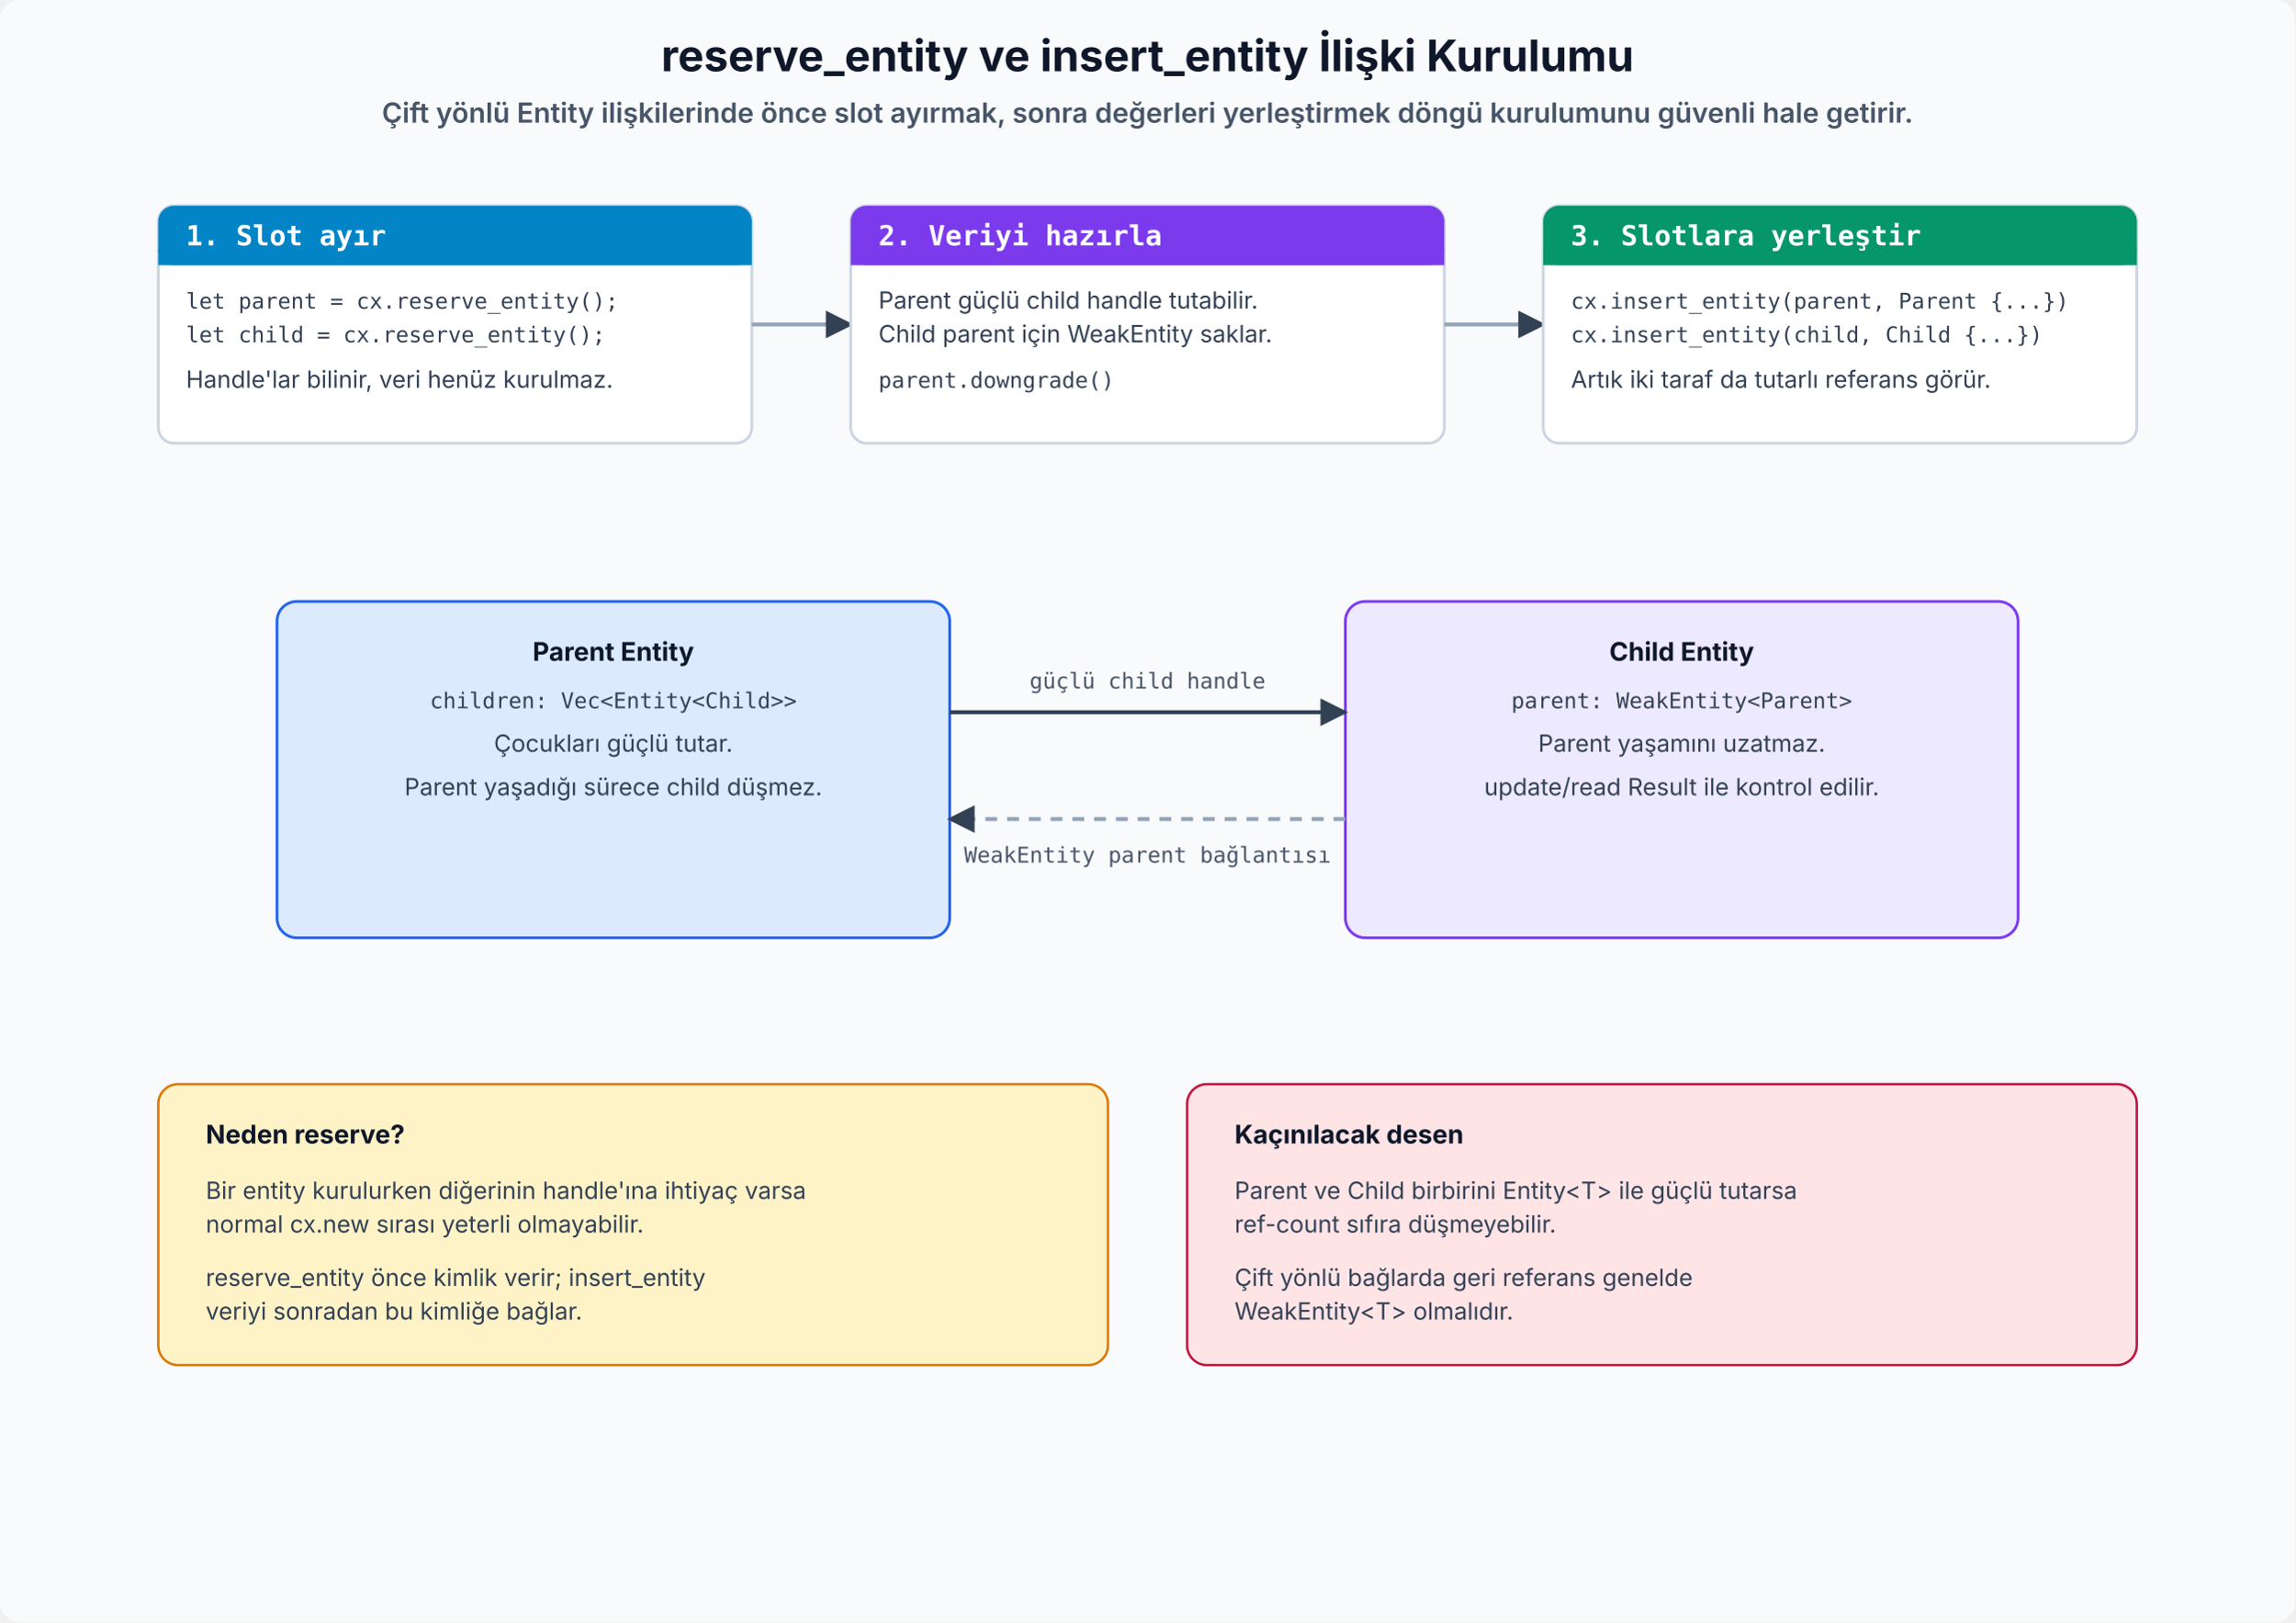
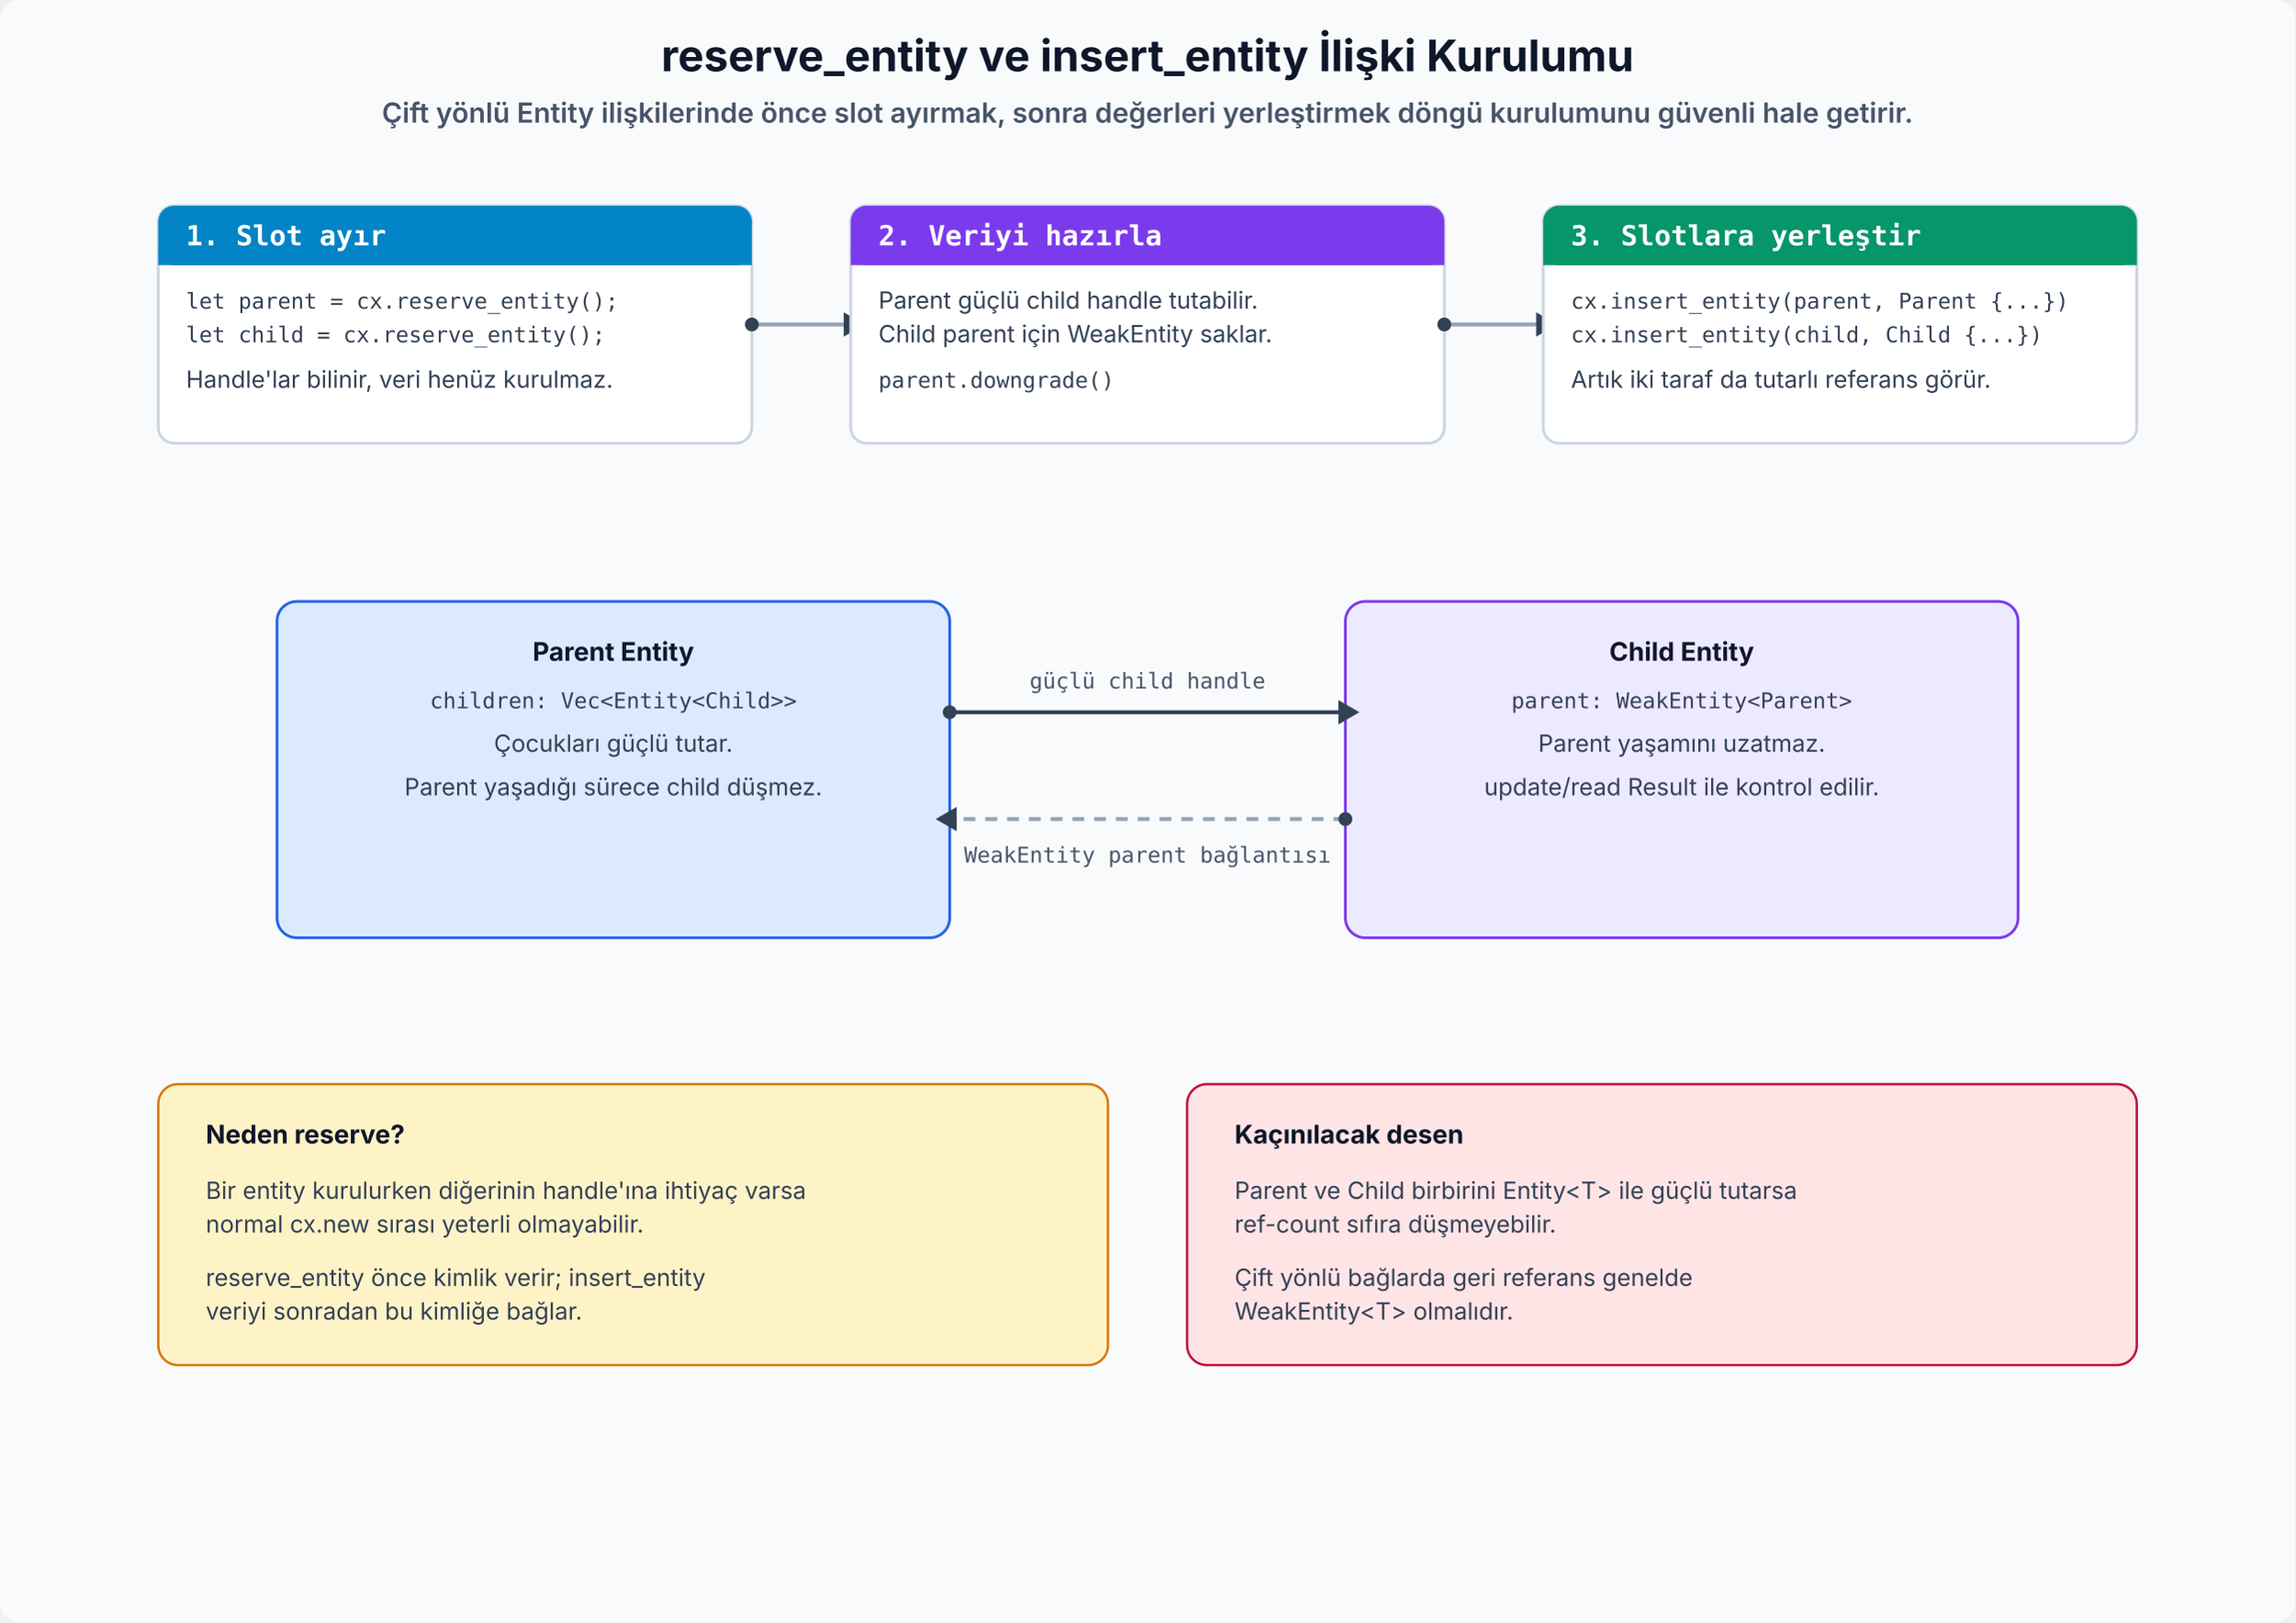
<svg xmlns="http://www.w3.org/2000/svg" viewBox="0 0 1160 820">
  <defs>
-     <marker id="arrow" viewBox="0 0 10 10" refX="9" refY="5" markerWidth="7" markerHeight="7" orient="auto-start-reverse">
-       <path d="M 0 0 L 10 5 L 0 10 z" fill="#334155" />
+     <marker id="arrow" viewBox="0 0 1 1" refX="0" refY="0" markerWidth="1" markerHeight="1" orient="auto-start-reverse" overflow="visible" preserveAspectRatio="xMidYMid">
+       <path d="M 5.77 0 L -2.88 5 V -5 Z" transform="scale(0.5)" fill="#334155" stroke="#334155" stroke-width="1pt" />
+     </marker>
+     <marker id="dot-arrow" viewBox="0 0 7 7" refX="3.5" refY="3.5" markerWidth="7" markerHeight="7" markerUnits="userSpaceOnUse">
+       <circle cx="3.5" cy="3.5" r="3.5" fill="#334155" />
    </marker>
    <style>
      .title { font: 700 22px system-ui, -apple-system, "Segoe UI", sans-serif; fill: #0f172a; }
      .subtitle { font: 600 14px system-ui, -apple-system, "Segoe UI", sans-serif; fill: #475569; }
      .cardTitle { font: 700 14px ui-monospace, SFMono-Regular, Menlo, Consolas, monospace; fill: #fff; }
      .label { font: 700 13px system-ui, -apple-system, "Segoe UI", sans-serif; fill: #0f172a; }
      .body { font: 12px system-ui, -apple-system, "Segoe UI", sans-serif; fill: #334155; }
      .small { font: 11px system-ui, -apple-system, "Segoe UI", sans-serif; fill: #475569; }
      .mono { font: 11px ui-monospace, SFMono-Regular, Menlo, Consolas, monospace; fill: #334155; }
      .edge { font: 11px ui-monospace, SFMono-Regular, Menlo, Consolas, monospace; fill: #475569; }
      .card { fill: #fff; stroke: #cbd5e1; stroke-width: 1.4; }
-       .arrow { stroke: #334155; stroke-width: 2; fill: none; marker-end: url(#arrow); }
-       .arrowSoft { stroke: #94a3b8; stroke-width: 2; fill: none; marker-end: url(#arrow); }
-       .arrowDash { stroke: #94a3b8; stroke-width: 2; fill: none; stroke-dasharray: 6 5; marker-end: url(#arrow); }
+       .arrow { stroke: #334155; stroke-width: 2; fill: none; marker-end: url(#arrow); marker-start: url(#dot-arrow); }
+       .arrowSoft { stroke: #94a3b8; stroke-width: 2; fill: none; marker-end: url(#arrow); marker-start: url(#dot-arrow); }
+       .arrowDash { stroke: #94a3b8; stroke-width: 2; fill: none; stroke-dasharray: 6 5; marker-end: url(#arrow); marker-start: url(#dot-arrow); }
    </style>
  </defs>
  <rect width="100%" height="100%" rx="10" fill="#f8fafc" />
  <text x="580" y="36" text-anchor="middle" class="title">reserve_entity ve insert_entity İlişki Kurulumu</text>
  <text x="580" y="62" text-anchor="middle" class="subtitle">Çift yönlü Entity ilişkilerinde önce slot ayırmak, sonra değerleri yerleştirmek döngü kurulumunu güvenli hale getirir.</text>
  <rect x="80" y="104" width="300" height="120" rx="8" class="card" />
  <rect x="80" y="104" width="300" height="30" rx="8" fill="#0284c7" />
  <path d="M 80 126 H 380 V 134 H 80 Z" fill="#0284c7" />
  <text x="94" y="124" class="cardTitle">1. Slot ayır</text>
  <text x="94" y="156" class="mono">let parent = cx.reserve_entity();</text>
  <text x="94" y="173" class="mono">let child = cx.reserve_entity();</text>
  <text x="94" y="196" class="body">Handle'lar bilinir, veri henüz kurulmaz.</text>
  <path d="M 380 164 L 430 164" class="arrowSoft" />
  <rect x="430" y="104" width="300" height="120" rx="8" class="card" />
  <rect x="430" y="104" width="300" height="30" rx="8" fill="#7c3aed" />
  <path d="M 430 126 H 730 V 134 H 430 Z" fill="#7c3aed" />
  <text x="444" y="124" class="cardTitle">2. Veriyi hazırla</text>
  <text x="444" y="156" class="body">Parent güçlü child handle tutabilir.</text>
  <text x="444" y="173" class="body">Child parent için WeakEntity saklar.</text>
  <text x="444" y="196" class="mono">parent.downgrade()</text>
  <path d="M 730 164 L 780 164" class="arrowSoft" />
  <rect x="780" y="104" width="300" height="120" rx="8" class="card" />
  <rect x="780" y="104" width="300" height="30" rx="8" fill="#059669" />
  <path d="M 780 126 H 1080 V 134 H 780 Z" fill="#059669" />
  <text x="794" y="124" class="cardTitle">3. Slotlara yerleştir</text>
  <text x="794" y="156" class="mono">cx.insert_entity(parent, Parent {...})</text>
  <text x="794" y="173" class="mono">cx.insert_entity(child, Child {...})</text>
  <text x="794" y="196" class="body">Artık iki taraf da tutarlı referans görür.</text>
  <rect x="140" y="304" width="340" height="170" rx="10" fill="#dbeafe" stroke="#2563eb" stroke-width="1.4" />
  <text x="310" y="334" text-anchor="middle" class="label">Parent Entity</text>
  <text x="310" y="358" text-anchor="middle" class="mono">children: Vec&lt;Entity&lt;Child&gt;&gt;</text>
  <text x="310" y="380" text-anchor="middle" class="body">Çocukları güçlü tutar.</text>
  <text x="310" y="402" text-anchor="middle" class="body">Parent yaşadığı sürece child düşmez.</text>
  <rect x="680" y="304" width="340" height="170" rx="10" fill="#ede9fe" stroke="#7c3aed" stroke-width="1.4" />
  <text x="850" y="334" text-anchor="middle" class="label">Child Entity</text>
  <text x="850" y="358" text-anchor="middle" class="mono">parent: WeakEntity&lt;Parent&gt;</text>
  <text x="850" y="380" text-anchor="middle" class="body">Parent yaşamını uzatmaz.</text>
  <text x="850" y="402" text-anchor="middle" class="body">update/read Result ile kontrol edilir.</text>
  <path d="M 480 360 L 680 360" class="arrow" />
  <text x="580" y="348" text-anchor="middle" class="edge">güçlü child handle</text>
  <path d="M 680 414 L 480 414" class="arrowDash" />
  <text x="580" y="436" text-anchor="middle" class="edge">WeakEntity parent bağlantısı</text>
  <rect x="80" y="548" width="480" height="142" rx="10" fill="#fef3c7" stroke="#d97706" stroke-width="1.2" />
  <text x="104" y="578" class="label">Neden reserve?</text>
  <text x="104" y="606" class="body">Bir entity kurulurken diğerinin handle'ına ihtiyaç varsa</text>
  <text x="104" y="623" class="body">normal cx.new sırası yeterli olmayabilir.</text>
  <text x="104" y="650" class="body">reserve_entity önce kimlik verir; insert_entity</text>
  <text x="104" y="667" class="body">veriyi sonradan bu kimliğe bağlar.</text>
  <rect x="600" y="548" width="480" height="142" rx="10" fill="#ffe4e6" stroke="#be123c" stroke-width="1.2" />
  <text x="624" y="578" class="label">Kaçınılacak desen</text>
  <text x="624" y="606" class="body">Parent ve Child birbirini Entity&lt;T&gt; ile güçlü tutarsa</text>
  <text x="624" y="623" class="body">ref-count sıfıra düşmeyebilir.</text>
  <text x="624" y="650" class="body">Çift yönlü bağlarda geri referans genelde</text>
  <text x="624" y="667" class="body">WeakEntity&lt;T&gt; olmalıdır.</text>
</svg>
